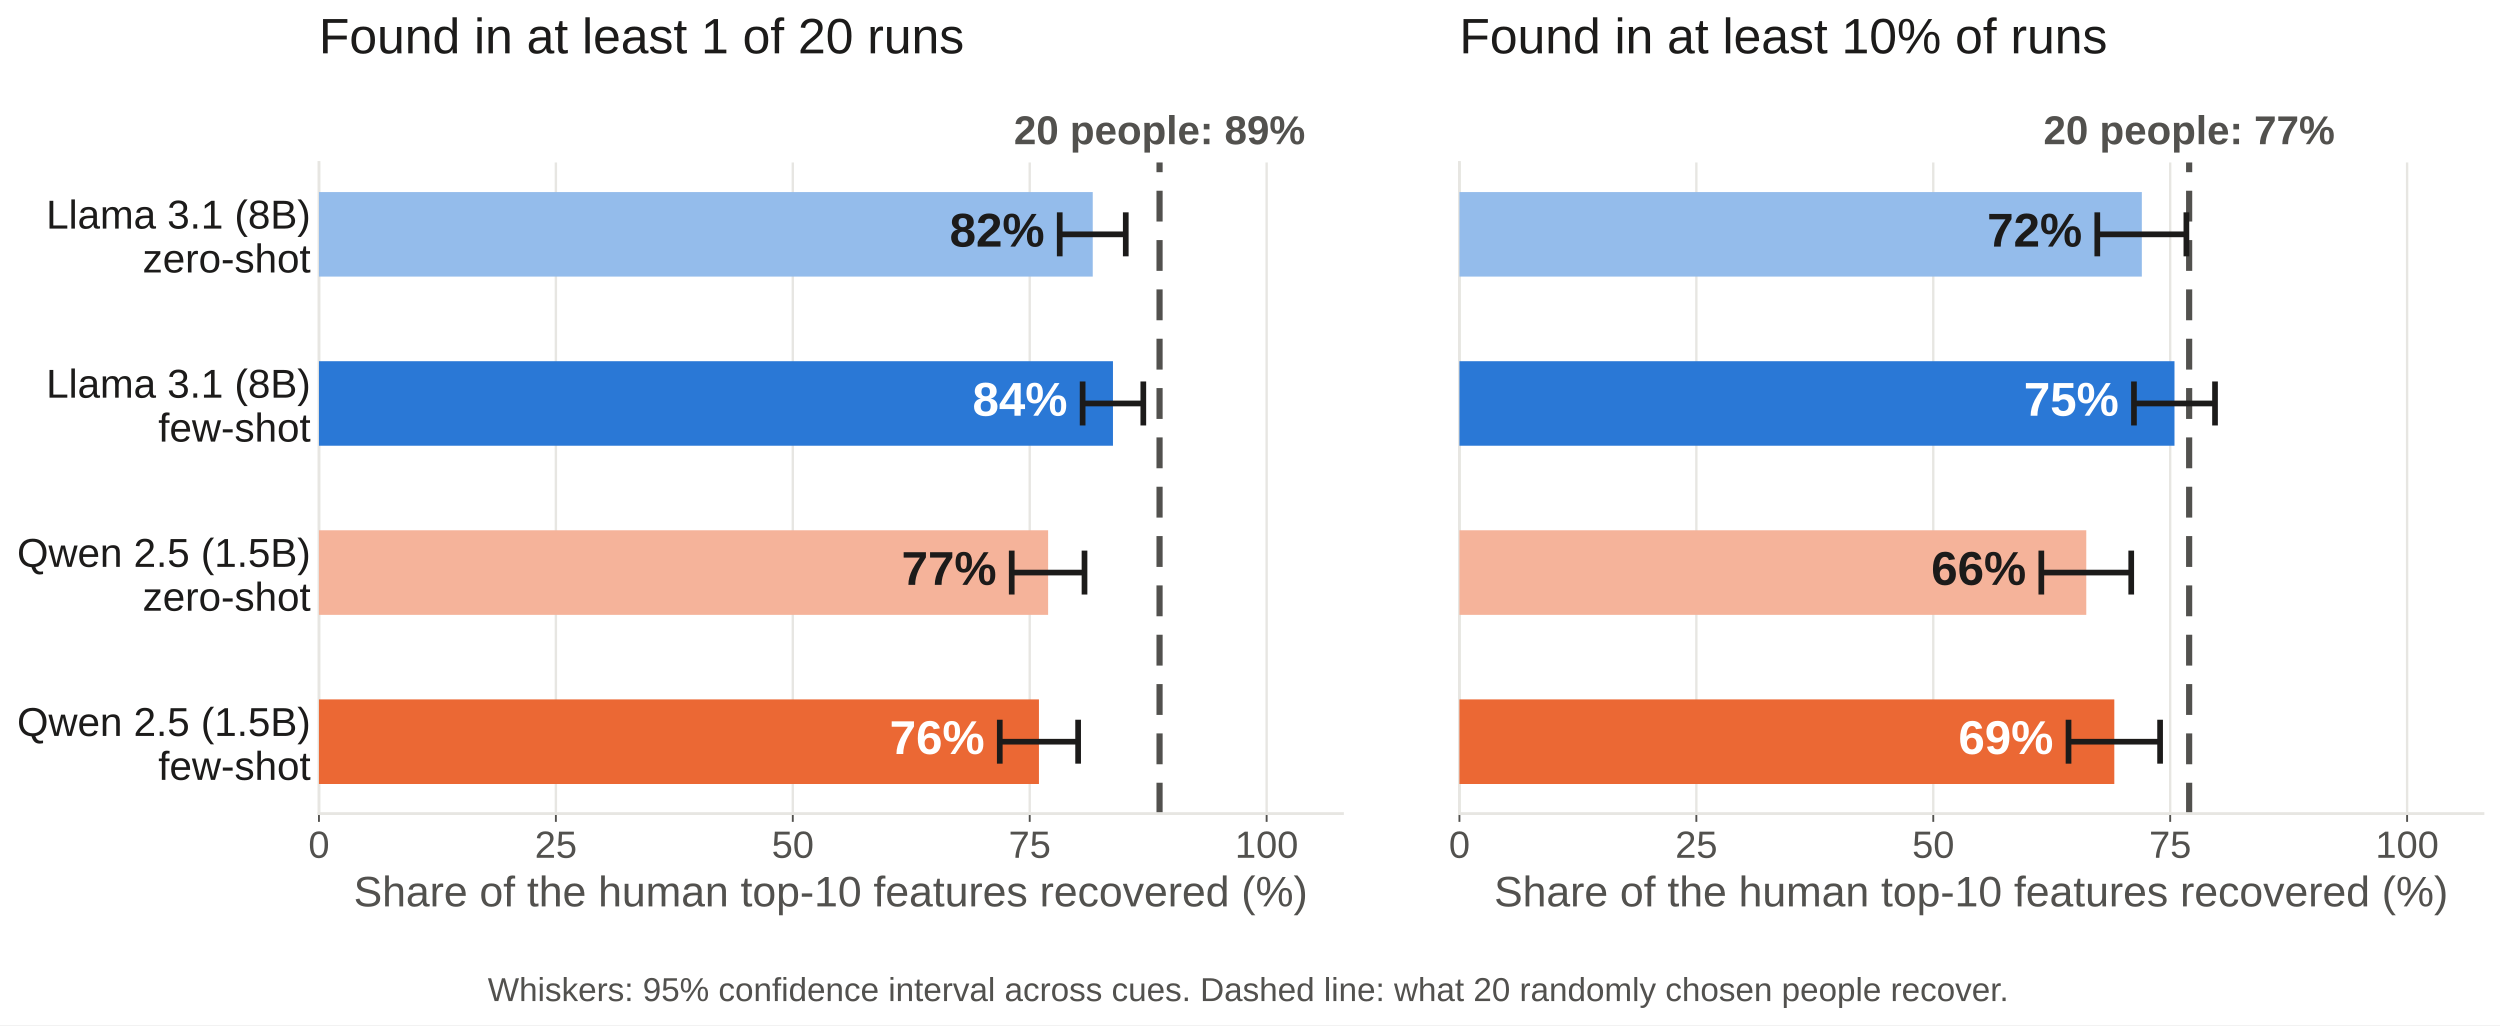
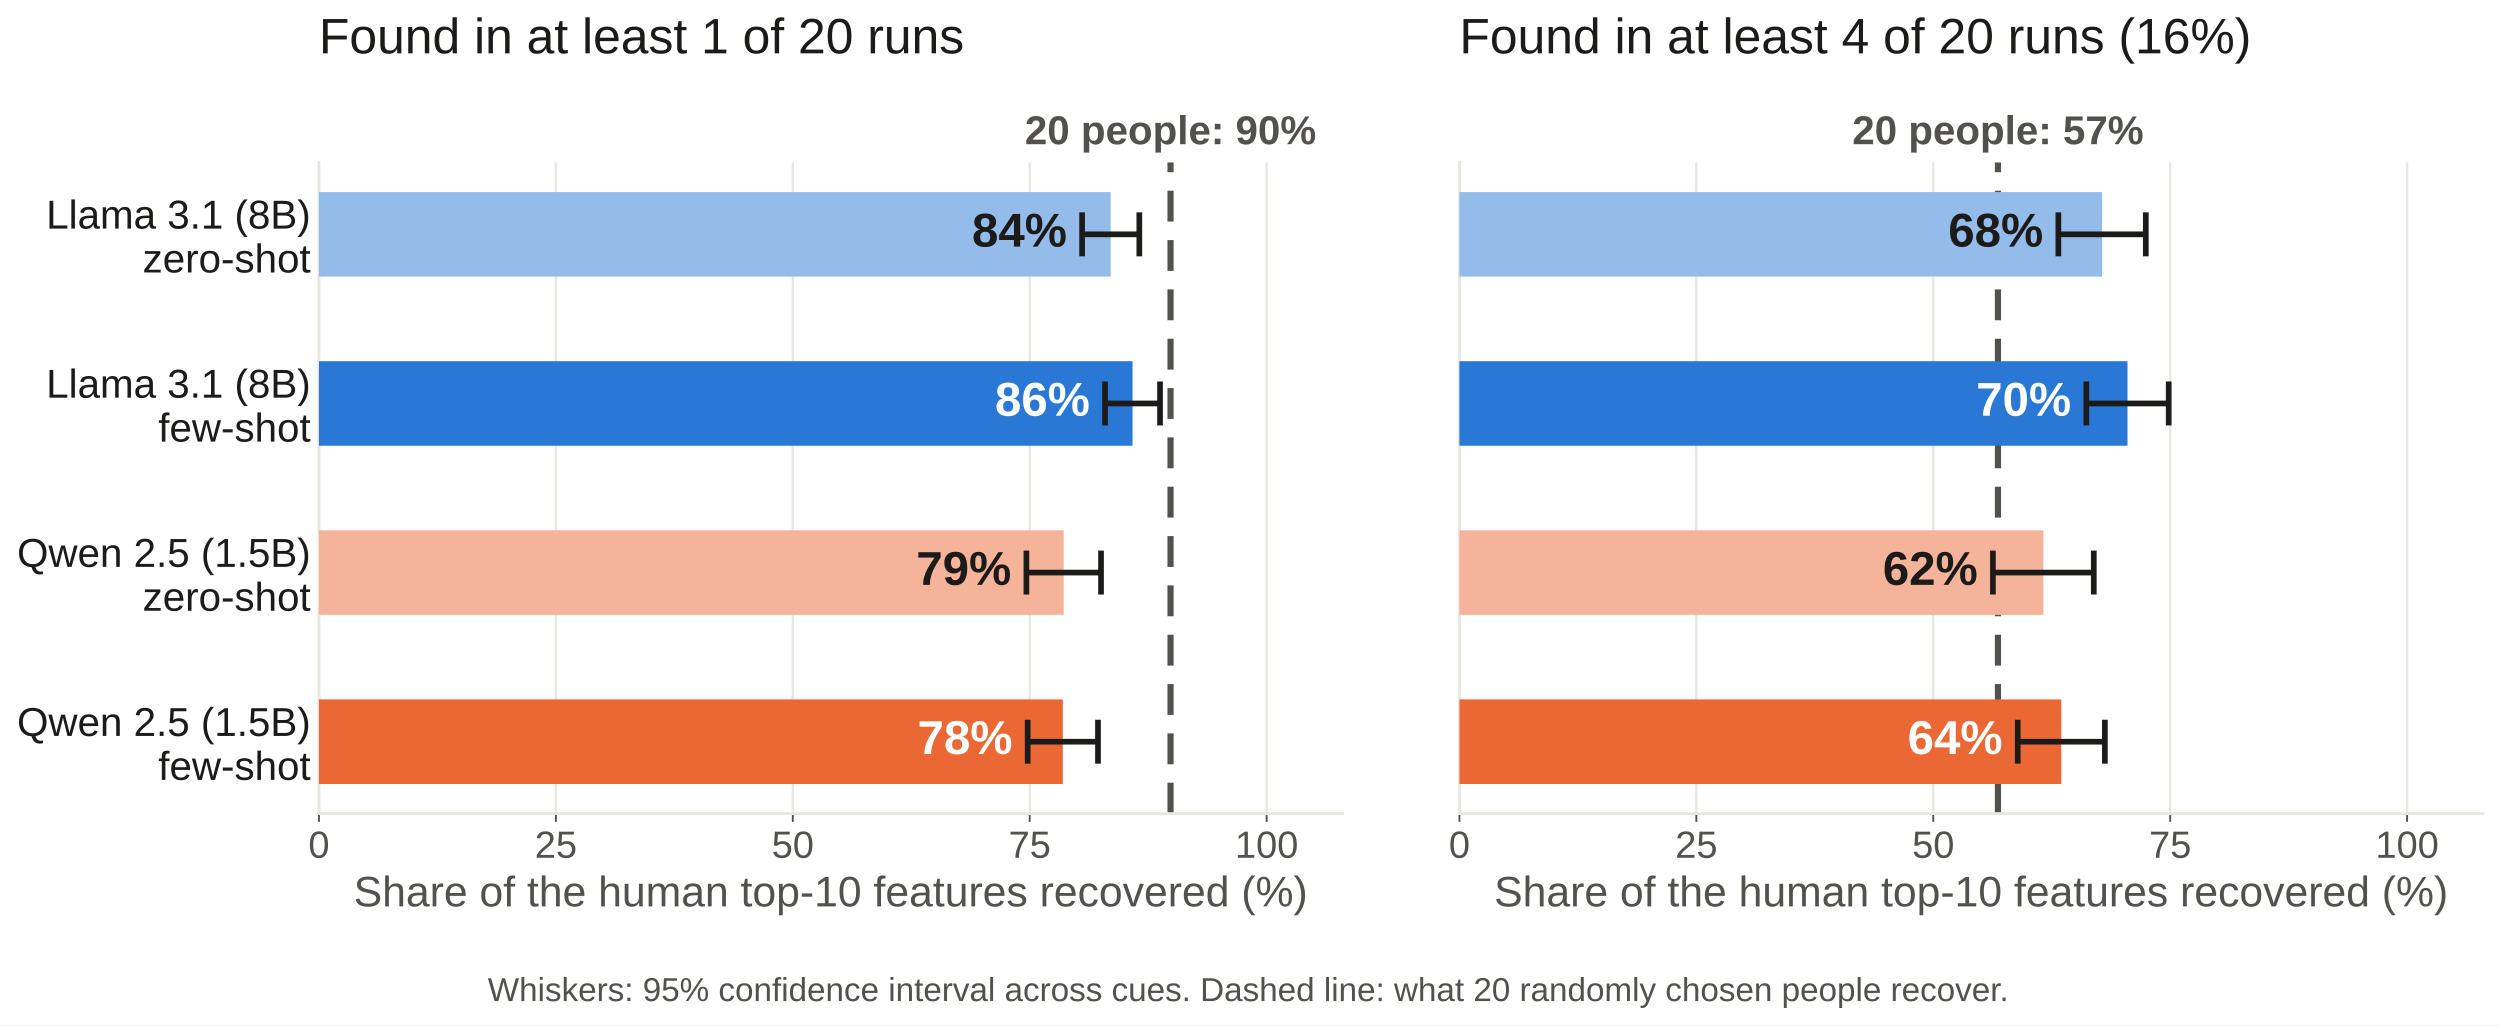
<svg xmlns="http://www.w3.org/2000/svg" xmlns:xlink="http://www.w3.org/1999/xlink" width="1054.013pt" height="432.211pt" viewBox="0 0 1054.013 432.211" version="1.1">
  <defs>
    <style type="text/css">*{stroke-linejoin: round; stroke-linecap: butt}</style>
  </defs>
  <g id="figure_1">
    <g id="patch_1">
      <path d="M 0 432.211  L 1054.013 432.211  L 1054.013 0  L 0 0  z " style="fill: #ffffff" />
    </g>
    <g id="axes_1">
      <g id="patch_2">
        <path d="M 134.473 343.012  L 565.983 343.012  L 565.983 68.489  L 134.473 68.489  z " style="fill: #ffffff" />
      </g>
      <g id="matplotlib.axis_1">
        <g id="xtick_1">
          <g id="line2d_1">
-             <path d="M 134.473 343.012  L 134.473 68.489  " clip-path="url(#p942fa9eed7)" style="fill: none; stroke: #e7e6e2; stroke-linecap: square" />
+             <path d="M 134.473 343.012  L 134.473 68.489  " clip-path="url(#p3865e2a75f)" style="fill: none; stroke: #e7e6e2; stroke-linecap: square" />
          </g>
          <g id="line2d_2">
            <defs>
-               <path id="m3f8332ce1f" d="M 0 0  L 0 3.5  " style="stroke: #52514e; stroke-width: 0.8" />
+               <path id="m032ca420cb" d="M 0 0  L 0 3.5  " style="stroke: #52514e; stroke-width: 0.8" />
            </defs>
            <g>
-               <use xlink:href="#m3f8332ce1f" x="134.473" y="343.012" style="fill: #52514e; stroke: #52514e; stroke-width: 0.8" />
+               <use xlink:href="#m032ca420cb" x="134.473" y="343.012" style="fill: #52514e; stroke: #52514e; stroke-width: 0.8" />
            </g>
          </g>
          <g id="text_1">
            <text style="font-size: 16px; font-family: 'Arial', 'Helvetica Neue', 'DejaVu Sans'; text-anchor: middle; fill: #52514e" x="134.473" y="361.66" transform="rotate(-0 134.4733 361.6602)">0</text>
          </g>
        </g>
        <g id="xtick_2">
          <g id="line2d_3">
-             <path d="M 234.36 343.012  L 234.36 68.489  " clip-path="url(#p942fa9eed7)" style="fill: none; stroke: #e7e6e2; stroke-linecap: square" />
+             <path d="M 234.36 343.012  L 234.36 68.489  " clip-path="url(#p3865e2a75f)" style="fill: none; stroke: #e7e6e2; stroke-linecap: square" />
          </g>
          <g id="line2d_4">
            <g>
-               <use xlink:href="#m3f8332ce1f" x="234.36" y="343.012" style="fill: #52514e; stroke: #52514e; stroke-width: 0.8" />
+               <use xlink:href="#m032ca420cb" x="234.36" y="343.012" style="fill: #52514e; stroke: #52514e; stroke-width: 0.8" />
            </g>
          </g>
          <g id="text_2">
            <text style="font-size: 16px; font-family: 'Arial', 'Helvetica Neue', 'DejaVu Sans'; text-anchor: middle; fill: #52514e" x="234.36" y="361.66" transform="rotate(-0 234.3599 361.6602)">25</text>
          </g>
        </g>
        <g id="xtick_3">
          <g id="line2d_5">
-             <path d="M 334.246 343.012  L 334.246 68.489  " clip-path="url(#p942fa9eed7)" style="fill: none; stroke: #e7e6e2; stroke-linecap: square" />
+             <path d="M 334.246 343.012  L 334.246 68.489  " clip-path="url(#p3865e2a75f)" style="fill: none; stroke: #e7e6e2; stroke-linecap: square" />
          </g>
          <g id="line2d_6">
            <g>
-               <use xlink:href="#m3f8332ce1f" x="334.246" y="343.012" style="fill: #52514e; stroke: #52514e; stroke-width: 0.8" />
+               <use xlink:href="#m032ca420cb" x="334.246" y="343.012" style="fill: #52514e; stroke: #52514e; stroke-width: 0.8" />
            </g>
          </g>
          <g id="text_3">
            <text style="font-size: 16px; font-family: 'Arial', 'Helvetica Neue', 'DejaVu Sans'; text-anchor: middle; fill: #52514e" x="334.246" y="361.66" transform="rotate(-0 334.2464 361.6602)">50</text>
          </g>
        </g>
        <g id="xtick_4">
          <g id="line2d_7">
-             <path d="M 434.133 343.012  L 434.133 68.489  " clip-path="url(#p942fa9eed7)" style="fill: none; stroke: #e7e6e2; stroke-linecap: square" />
+             <path d="M 434.133 343.012  L 434.133 68.489  " clip-path="url(#p3865e2a75f)" style="fill: none; stroke: #e7e6e2; stroke-linecap: square" />
          </g>
          <g id="line2d_8">
            <g>
-               <use xlink:href="#m3f8332ce1f" x="434.133" y="343.012" style="fill: #52514e; stroke: #52514e; stroke-width: 0.8" />
+               <use xlink:href="#m032ca420cb" x="434.133" y="343.012" style="fill: #52514e; stroke: #52514e; stroke-width: 0.8" />
            </g>
          </g>
          <g id="text_4">
            <text style="font-size: 16px; font-family: 'Arial', 'Helvetica Neue', 'DejaVu Sans'; text-anchor: middle; fill: #52514e" x="434.133" y="361.66" transform="rotate(-0 434.133 361.6602)">75</text>
          </g>
        </g>
        <g id="xtick_5">
          <g id="line2d_9">
-             <path d="M 534.02 343.012  L 534.02 68.489  " clip-path="url(#p942fa9eed7)" style="fill: none; stroke: #e7e6e2; stroke-linecap: square" />
+             <path d="M 534.02 343.012  L 534.02 68.489  " clip-path="url(#p3865e2a75f)" style="fill: none; stroke: #e7e6e2; stroke-linecap: square" />
          </g>
          <g id="line2d_10">
            <g>
-               <use xlink:href="#m3f8332ce1f" x="534.02" y="343.012" style="fill: #52514e; stroke: #52514e; stroke-width: 0.8" />
+               <use xlink:href="#m032ca420cb" x="534.02" y="343.012" style="fill: #52514e; stroke: #52514e; stroke-width: 0.8" />
            </g>
          </g>
          <g id="text_5">
            <text style="font-size: 16px; font-family: 'Arial', 'Helvetica Neue', 'DejaVu Sans'; text-anchor: middle; fill: #52514e" x="534.02" y="361.66" transform="rotate(-0 534.0196 361.6602)">100</text>
          </g>
        </g>
        <g id="text_6">
          <text style="font-size: 18px; font-family: 'Arial', 'Helvetica Neue', 'DejaVu Sans'; text-anchor: middle; fill: #52514e" x="350.228" y="382.132" transform="rotate(-0 350.2283 382.1319)">Share of the human top-10 features recovered (%)</text>
        </g>
      </g>
      <g id="matplotlib.axis_2">
        <g id="ytick_1">
          <g id="line2d_11" />
          <g id="text_7">
            <text style="font-size: 17px; font-family: 'Arial', 'Helvetica Neue', 'DejaVu Sans'; fill: #1c1b1a" transform="translate(19.48516 96.36702)">Llama 3.1 (8B)</text>
            <text style="font-size: 17px; font-family: 'Arial', 'Helvetica Neue', 'DejaVu Sans'; fill: #1c1b1a" transform="translate(60.11516 114.8698)">zero-shot</text>
          </g>
        </g>
        <g id="ytick_2">
          <g id="line2d_12" />
          <g id="text_8">
            <text style="font-size: 17px; font-family: 'Arial', 'Helvetica Neue', 'DejaVu Sans'; fill: #1c1b1a" transform="translate(19.48516 167.6718)">Llama 3.1 (8B)</text>
            <text style="font-size: 17px; font-family: 'Arial', 'Helvetica Neue', 'DejaVu Sans'; fill: #1c1b1a" transform="translate(66.72922 186.1745)">few-shot</text>
          </g>
        </g>
        <g id="ytick_3">
          <g id="line2d_13" />
          <g id="text_9">
            <text style="font-size: 17px; font-family: 'Arial', 'Helvetica Neue', 'DejaVu Sans'; fill: #1c1b1a" transform="translate(7.2 238.9813)">Qwen 2.5 (1.5B)</text>
            <text style="font-size: 17px; font-family: 'Arial', 'Helvetica Neue', 'DejaVu Sans'; fill: #1c1b1a" transform="translate(60.11516 257.4841)">zero-shot</text>
          </g>
        </g>
        <g id="ytick_4">
          <g id="line2d_14" />
          <g id="text_10">
            <text style="font-size: 17px; font-family: 'Arial', 'Helvetica Neue', 'DejaVu Sans'; fill: #1c1b1a" transform="translate(7.2 310.286)">Qwen 2.5 (1.5B)</text>
            <text style="font-size: 17px; font-family: 'Arial', 'Helvetica Neue', 'DejaVu Sans'; fill: #1c1b1a" transform="translate(66.72922 328.7888)">few-shot</text>
          </g>
        </g>
      </g>
      <g id="line2d_15">
-         <path d="M 488.874 343.012  L 488.874 68.489  " clip-path="url(#p942fa9eed7)" style="fill: none; stroke-dasharray: 13,7.8; stroke-dashoffset: 0; stroke: #52514e; stroke-width: 2.6" />
+         <path d="M 493.504 343.012  L 493.504 68.489  " clip-path="url(#p3865e2a75f)" style="fill: none; stroke-dasharray: 13,7.8; stroke-dashoffset: 0; stroke: #52514e; stroke-width: 2.6" />
      </g>
      <g id="patch_3">
        <path d="M 134.473 343.012  L 134.473 68.489  " style="fill: none; stroke: #e7e6e2; stroke-width: 1.2; stroke-linejoin: miter; stroke-linecap: square" />
      </g>
      <g id="patch_4">
        <path d="M 134.473 343.012  L 565.983 343.012  " style="fill: none; stroke: #e7e6e2; stroke-width: 1.2; stroke-linejoin: miter; stroke-linecap: square" />
      </g>
      <g id="patch_5">
-         <path d="M 134.473 116.619  L 460.709 116.619  L 460.709 80.967  L 134.473 80.967  z " clip-path="url(#p942fa9eed7)" style="fill: #94bceb" />
+         <path d="M 134.473 116.619  L 468.28 116.619  L 468.28 80.967  L 134.473 80.967  z " clip-path="url(#p3865e2a75f)" style="fill: #94bceb" />
      </g>
      <g id="patch_6">
-         <path d="M 134.473 187.924  L 469.233 187.924  L 469.233 152.272  L 134.473 152.272  z " clip-path="url(#p942fa9eed7)" style="fill: #2a78d6" />
+         <path d="M 134.473 187.924  L 477.485 187.924  L 477.485 152.272  L 134.473 152.272  z " clip-path="url(#p3865e2a75f)" style="fill: #2a78d6" />
      </g>
      <g id="patch_7">
-         <path d="M 134.473 259.229  L 441.892 259.229  L 441.892 223.576  L 134.473 223.576  z " clip-path="url(#p942fa9eed7)" style="fill: #f5b39a" />
+         <path d="M 134.473 259.229  L 448.468 259.229  L 448.468 223.576  L 134.473 223.576  z " clip-path="url(#p3865e2a75f)" style="fill: #f5b39a" />
      </g>
      <g id="patch_8">
-         <path d="M 134.473 330.533  L 438.027 330.533  L 438.027 294.881  L 134.473 294.881  z " clip-path="url(#p942fa9eed7)" style="fill: #eb6834" />
+         <path d="M 134.473 330.533  L 448.093 330.533  L 448.093 294.881  L 134.473 294.881  z " clip-path="url(#p3865e2a75f)" style="fill: #eb6834" />
      </g>
      <g id="text_11">
-         <text style="font-weight: 700; font-size: 17px; font-family: 'Arial', 'Helvetica Neue', 'DejaVu Sans'; text-anchor: middle; fill: #52514e" x="488.874" y="60.793" transform="rotate(-0 488.8736 60.79309)">20 people: 89%</text>
+         <text style="font-weight: 700; font-size: 17px; font-family: 'Arial', 'Helvetica Neue', 'DejaVu Sans'; text-anchor: middle; fill: #52514e" x="493.504" y="60.793" transform="rotate(-0 493.504 60.79309)">20 people: 90%</text>
      </g>
      <g id="text_12">
        <text style="font-size: 21px; font-family: 'Arial', 'Helvetica Neue', 'DejaVu Sans'; text-anchor: start; fill: #1c1b1a" x="134.473" y="22.489" transform="rotate(-0 134.4733 22.48857)">Found in at least 1 of 20 runs</text>
      </g>
      <g id="line2d_16">
-         <path d="M 446.789 98.793  L 474.628 98.793  " clip-path="url(#p942fa9eed7)" style="fill: none; stroke: #1c1b1a; stroke-width: 2.4" />
+         <path d="M 456.219 98.793  L 480.342 98.793  " clip-path="url(#p3865e2a75f)" style="fill: none; stroke: #1c1b1a; stroke-width: 2.4" />
      </g>
      <g id="LineCollection_1">
-         <path d="M 446.789 108.063  L 446.789 89.523  " clip-path="url(#p942fa9eed7)" style="fill: none; stroke: #1c1b1a; stroke-width: 2.4" />
-         <path d="M 474.628 108.063  L 474.628 89.523  " clip-path="url(#p942fa9eed7)" style="fill: none; stroke: #1c1b1a; stroke-width: 2.4" />
+         <path d="M 456.219 108.063  L 456.219 89.523  " clip-path="url(#p3865e2a75f)" style="fill: none; stroke: #1c1b1a; stroke-width: 2.4" />
+         <path d="M 480.342 108.063  L 480.342 89.523  " clip-path="url(#p3865e2a75f)" style="fill: none; stroke: #1c1b1a; stroke-width: 2.4" />
      </g>
      <g id="line2d_17">
-         <path d="M 456.442 170.098  L 482.024 170.098  " clip-path="url(#p942fa9eed7)" style="fill: none; stroke: #1c1b1a; stroke-width: 2.4" />
+         <path d="M 465.895 170.098  L 489.075 170.098  " clip-path="url(#p3865e2a75f)" style="fill: none; stroke: #1c1b1a; stroke-width: 2.4" />
      </g>
      <g id="LineCollection_2">
-         <path d="M 456.442 179.367  L 456.442 160.828  " clip-path="url(#p942fa9eed7)" style="fill: none; stroke: #1c1b1a; stroke-width: 2.4" />
-         <path d="M 482.024 179.367  L 482.024 160.828  " clip-path="url(#p942fa9eed7)" style="fill: none; stroke: #1c1b1a; stroke-width: 2.4" />
+         <path d="M 465.895 179.367  L 465.895 160.828  " clip-path="url(#p3865e2a75f)" style="fill: none; stroke: #1c1b1a; stroke-width: 2.4" />
+         <path d="M 489.075 179.367  L 489.075 160.828  " clip-path="url(#p3865e2a75f)" style="fill: none; stroke: #1c1b1a; stroke-width: 2.4" />
      </g>
      <g id="line2d_18">
-         <path d="M 426.549 241.403  L 457.234 241.403  " clip-path="url(#p942fa9eed7)" style="fill: none; stroke: #1c1b1a; stroke-width: 2.4" />
+         <path d="M 432.739 241.403  L 464.196 241.403  " clip-path="url(#p3865e2a75f)" style="fill: none; stroke: #1c1b1a; stroke-width: 2.4" />
      </g>
      <g id="LineCollection_3">
-         <path d="M 426.549 250.672  L 426.549 232.133  " clip-path="url(#p942fa9eed7)" style="fill: none; stroke: #1c1b1a; stroke-width: 2.4" />
-         <path d="M 457.234 250.672  L 457.234 232.133  " clip-path="url(#p942fa9eed7)" style="fill: none; stroke: #1c1b1a; stroke-width: 2.4" />
+         <path d="M 432.739 250.672  L 432.739 232.133  " clip-path="url(#p3865e2a75f)" style="fill: none; stroke: #1c1b1a; stroke-width: 2.4" />
+         <path d="M 464.196 250.672  L 464.196 232.133  " clip-path="url(#p3865e2a75f)" style="fill: none; stroke: #1c1b1a; stroke-width: 2.4" />
      </g>
      <g id="line2d_19">
-         <path d="M 421.511 312.707  L 454.543 312.707  " clip-path="url(#p942fa9eed7)" style="fill: none; stroke: #1c1b1a; stroke-width: 2.4" />
+         <path d="M 433.27 312.707  L 462.915 312.707  " clip-path="url(#p3865e2a75f)" style="fill: none; stroke: #1c1b1a; stroke-width: 2.4" />
      </g>
      <g id="LineCollection_4">
-         <path d="M 421.511 321.977  L 421.511 303.438  " clip-path="url(#p942fa9eed7)" style="fill: none; stroke: #1c1b1a; stroke-width: 2.4" />
-         <path d="M 454.543 321.977  L 454.543 303.438  " clip-path="url(#p942fa9eed7)" style="fill: none; stroke: #1c1b1a; stroke-width: 2.4" />
+         <path d="M 433.27 321.977  L 433.27 303.438  " clip-path="url(#p3865e2a75f)" style="fill: none; stroke: #1c1b1a; stroke-width: 2.4" />
+         <path d="M 462.915 321.977  L 462.915 303.438  " clip-path="url(#p3865e2a75f)" style="fill: none; stroke: #1c1b1a; stroke-width: 2.4" />
      </g>
      <g id="text_13">
-         <text style="font-weight: 700; font-size: 20px; font-family: 'Arial', 'Helvetica Neue', 'DejaVu Sans'; text-anchor: end; fill: #1c1b1a" x="440.397" y="103.969" transform="rotate(-0 440.3967 103.9689)">82%</text>
+         <text style="font-weight: 700; font-size: 20px; font-family: 'Arial', 'Helvetica Neue', 'DejaVu Sans'; text-anchor: end; fill: #1c1b1a" x="449.826" y="103.969" transform="rotate(-0 449.826 103.9689)">84%</text>
      </g>
      <g id="text_14">
-         <text style="font-weight: 700; font-size: 20px; font-family: 'Arial', 'Helvetica Neue', 'DejaVu Sans'; text-anchor: end; fill: #ffffff" x="450.049" y="175.274" transform="rotate(-0 450.0488 175.2736)">84%</text>
+         <text style="font-weight: 700; font-size: 20px; font-family: 'Arial', 'Helvetica Neue', 'DejaVu Sans'; text-anchor: end; fill: #ffffff" x="459.503" y="175.274" transform="rotate(-0 459.5026 175.2736)">86%</text>
      </g>
      <g id="text_15">
-         <text style="font-weight: 700; font-size: 20px; font-family: 'Arial', 'Helvetica Neue', 'DejaVu Sans'; text-anchor: end; fill: #1c1b1a" x="420.156" y="246.578" transform="rotate(-0 420.1565 246.5783)">77%</text>
+         <text style="font-weight: 700; font-size: 20px; font-family: 'Arial', 'Helvetica Neue', 'DejaVu Sans'; text-anchor: end; fill: #1c1b1a" x="426.346" y="246.578" transform="rotate(-0 426.3463 246.5783)">79%</text>
      </g>
      <g id="text_16">
-         <text style="font-weight: 700; font-size: 20px; font-family: 'Arial', 'Helvetica Neue', 'DejaVu Sans'; text-anchor: end; fill: #ffffff" x="415.119" y="317.883" transform="rotate(-0 415.1186 317.8831)">76%</text>
+         <text style="font-weight: 700; font-size: 20px; font-family: 'Arial', 'Helvetica Neue', 'DejaVu Sans'; text-anchor: end; fill: #ffffff" x="426.878" y="317.883" transform="rotate(-0 426.8776 317.8831)">78%</text>
      </g>
    </g>
    <g id="axes_2">
      <g id="patch_9">
        <path d="M 615.303 343.012  L 1046.813 343.012  L 1046.813 68.489  L 615.303 68.489  z " style="fill: #ffffff" />
      </g>
      <g id="matplotlib.axis_3">
        <g id="xtick_6">
          <g id="line2d_20">
-             <path d="M 615.303 343.012  L 615.303 68.489  " clip-path="url(#pde6fd80439)" style="fill: none; stroke: #e7e6e2; stroke-linecap: square" />
+             <path d="M 615.303 343.012  L 615.303 68.489  " clip-path="url(#p310345858f)" style="fill: none; stroke: #e7e6e2; stroke-linecap: square" />
          </g>
          <g id="line2d_21">
            <g>
-               <use xlink:href="#m3f8332ce1f" x="615.303" y="343.012" style="fill: #52514e; stroke: #52514e; stroke-width: 0.8" />
+               <use xlink:href="#m032ca420cb" x="615.303" y="343.012" style="fill: #52514e; stroke: #52514e; stroke-width: 0.8" />
            </g>
          </g>
          <g id="text_17">
            <text style="font-size: 16px; font-family: 'Arial', 'Helvetica Neue', 'DejaVu Sans'; text-anchor: middle; fill: #52514e" x="615.303" y="361.66" transform="rotate(-0 615.3033 361.6602)">0</text>
          </g>
        </g>
        <g id="xtick_7">
          <g id="line2d_22">
-             <path d="M 715.19 343.012  L 715.19 68.489  " clip-path="url(#pde6fd80439)" style="fill: none; stroke: #e7e6e2; stroke-linecap: square" />
+             <path d="M 715.19 343.012  L 715.19 68.489  " clip-path="url(#p310345858f)" style="fill: none; stroke: #e7e6e2; stroke-linecap: square" />
          </g>
          <g id="line2d_23">
            <g>
-               <use xlink:href="#m3f8332ce1f" x="715.19" y="343.012" style="fill: #52514e; stroke: #52514e; stroke-width: 0.8" />
+               <use xlink:href="#m032ca420cb" x="715.19" y="343.012" style="fill: #52514e; stroke: #52514e; stroke-width: 0.8" />
            </g>
          </g>
          <g id="text_18">
            <text style="font-size: 16px; font-family: 'Arial', 'Helvetica Neue', 'DejaVu Sans'; text-anchor: middle; fill: #52514e" x="715.19" y="361.66" transform="rotate(-0 715.1899 361.6602)">25</text>
          </g>
        </g>
        <g id="xtick_8">
          <g id="line2d_24">
-             <path d="M 815.076 343.012  L 815.076 68.489  " clip-path="url(#pde6fd80439)" style="fill: none; stroke: #e7e6e2; stroke-linecap: square" />
+             <path d="M 815.076 343.012  L 815.076 68.489  " clip-path="url(#p310345858f)" style="fill: none; stroke: #e7e6e2; stroke-linecap: square" />
          </g>
          <g id="line2d_25">
            <g>
-               <use xlink:href="#m3f8332ce1f" x="815.076" y="343.012" style="fill: #52514e; stroke: #52514e; stroke-width: 0.8" />
+               <use xlink:href="#m032ca420cb" x="815.076" y="343.012" style="fill: #52514e; stroke: #52514e; stroke-width: 0.8" />
            </g>
          </g>
          <g id="text_19">
            <text style="font-size: 16px; font-family: 'Arial', 'Helvetica Neue', 'DejaVu Sans'; text-anchor: middle; fill: #52514e" x="815.076" y="361.66" transform="rotate(-0 815.0764 361.6602)">50</text>
          </g>
        </g>
        <g id="xtick_9">
          <g id="line2d_26">
-             <path d="M 914.963 343.012  L 914.963 68.489  " clip-path="url(#pde6fd80439)" style="fill: none; stroke: #e7e6e2; stroke-linecap: square" />
+             <path d="M 914.963 343.012  L 914.963 68.489  " clip-path="url(#p310345858f)" style="fill: none; stroke: #e7e6e2; stroke-linecap: square" />
          </g>
          <g id="line2d_27">
            <g>
-               <use xlink:href="#m3f8332ce1f" x="914.963" y="343.012" style="fill: #52514e; stroke: #52514e; stroke-width: 0.8" />
+               <use xlink:href="#m032ca420cb" x="914.963" y="343.012" style="fill: #52514e; stroke: #52514e; stroke-width: 0.8" />
            </g>
          </g>
          <g id="text_20">
            <text style="font-size: 16px; font-family: 'Arial', 'Helvetica Neue', 'DejaVu Sans'; text-anchor: middle; fill: #52514e" x="914.963" y="361.66" transform="rotate(-0 914.963 361.6602)">75</text>
          </g>
        </g>
        <g id="xtick_10">
          <g id="line2d_28">
-             <path d="M 1014.85 343.012  L 1014.85 68.489  " clip-path="url(#pde6fd80439)" style="fill: none; stroke: #e7e6e2; stroke-linecap: square" />
+             <path d="M 1014.85 343.012  L 1014.85 68.489  " clip-path="url(#p310345858f)" style="fill: none; stroke: #e7e6e2; stroke-linecap: square" />
          </g>
          <g id="line2d_29">
            <g>
-               <use xlink:href="#m3f8332ce1f" x="1014.85" y="343.012" style="fill: #52514e; stroke: #52514e; stroke-width: 0.8" />
+               <use xlink:href="#m032ca420cb" x="1014.85" y="343.012" style="fill: #52514e; stroke: #52514e; stroke-width: 0.8" />
            </g>
          </g>
          <g id="text_21">
            <text style="font-size: 16px; font-family: 'Arial', 'Helvetica Neue', 'DejaVu Sans'; text-anchor: middle; fill: #52514e" x="1014.85" y="361.66" transform="rotate(-0 1014.85 361.6602)">100</text>
          </g>
        </g>
        <g id="text_22">
          <text style="font-size: 18px; font-family: 'Arial', 'Helvetica Neue', 'DejaVu Sans'; text-anchor: middle; fill: #52514e" x="831.058" y="382.132" transform="rotate(-0 831.0583 382.1319)">Share of the human top-10 features recovered (%)</text>
        </g>
      </g>
      <g id="matplotlib.axis_4">
        <g id="ytick_5">
          <g id="line2d_30" />
        </g>
        <g id="ytick_6">
          <g id="line2d_31" />
        </g>
        <g id="ytick_7">
          <g id="line2d_32" />
        </g>
        <g id="ytick_8">
          <g id="line2d_33" />
        </g>
      </g>
      <g id="line2d_34">
-         <path d="M 922.955 343.012  L 922.955 68.489  " clip-path="url(#pde6fd80439)" style="fill: none; stroke-dasharray: 13,7.8; stroke-dashoffset: 0; stroke: #52514e; stroke-width: 2.6" />
+         <path d="M 842.342 343.012  L 842.342 68.489  " clip-path="url(#p310345858f)" style="fill: none; stroke-dasharray: 13,7.8; stroke-dashoffset: 0; stroke: #52514e; stroke-width: 2.6" />
      </g>
      <g id="patch_10">
        <path d="M 615.303 343.012  L 615.303 68.489  " style="fill: none; stroke: #e7e6e2; stroke-width: 1.2; stroke-linejoin: miter; stroke-linecap: square" />
      </g>
      <g id="patch_11">
        <path d="M 615.303 343.012  L 1046.813 343.012  " style="fill: none; stroke: #e7e6e2; stroke-width: 1.2; stroke-linejoin: miter; stroke-linecap: square" />
      </g>
      <g id="patch_12">
-         <path d="M 615.303 116.619  L 903.01 116.619  L 903.01 80.967  L 615.303 80.967  z " clip-path="url(#pde6fd80439)" style="fill: #94bceb" />
+         <path d="M 615.303 116.619  L 886.247 116.619  L 886.247 80.967  L 615.303 80.967  z " clip-path="url(#p310345858f)" style="fill: #94bceb" />
      </g>
      <g id="patch_13">
-         <path d="M 615.303 187.924  L 916.774 187.924  L 916.774 152.272  L 615.303 152.272  z " clip-path="url(#pde6fd80439)" style="fill: #2a78d6" />
+         <path d="M 615.303 187.924  L 896.967 187.924  L 896.967 152.272  L 615.303 152.272  z " clip-path="url(#p310345858f)" style="fill: #2a78d6" />
      </g>
      <g id="patch_14">
-         <path d="M 615.303 259.229  L 879.586 259.229  L 879.586 223.576  L 615.303 223.576  z " clip-path="url(#pde6fd80439)" style="fill: #f5b39a" />
+         <path d="M 615.303 259.229  L 861.489 259.229  L 861.489 223.576  L 615.303 223.576  z " clip-path="url(#p310345858f)" style="fill: #f5b39a" />
      </g>
      <g id="patch_15">
-         <path d="M 615.303 330.533  L 891.403 330.533  L 891.403 294.881  L 615.303 294.881  z " clip-path="url(#pde6fd80439)" style="fill: #eb6834" />
+         <path d="M 615.303 330.533  L 869.054 330.533  L 869.054 294.881  L 615.303 294.881  z " clip-path="url(#p310345858f)" style="fill: #eb6834" />
      </g>
      <g id="text_23">
-         <text style="font-weight: 700; font-size: 17px; font-family: 'Arial', 'Helvetica Neue', 'DejaVu Sans'; text-anchor: middle; fill: #52514e" x="922.955" y="60.793" transform="rotate(-0 922.955 60.79309)">20 people: 77%</text>
+         <text style="font-weight: 700; font-size: 17px; font-family: 'Arial', 'Helvetica Neue', 'DejaVu Sans'; text-anchor: middle; fill: #52514e" x="842.342" y="60.793" transform="rotate(-0 842.3421 60.79309)">20 people: 57%</text>
      </g>
      <g id="text_24">
-         <text style="font-size: 21px; font-family: 'Arial', 'Helvetica Neue', 'DejaVu Sans'; text-anchor: start; fill: #1c1b1a" x="615.303" y="22.489" transform="rotate(-0 615.3033 22.48857)">Found in at least 10% of runs</text>
+         <text style="font-size: 21px; font-family: 'Arial', 'Helvetica Neue', 'DejaVu Sans'; text-anchor: start; fill: #1c1b1a" x="615.303" y="22.489" transform="rotate(-0 615.3033 22.48857)">Found in at least 4 of 20 runs (16%)</text>
      </g>
      <g id="line2d_35">
-         <path d="M 884.229 98.793  L 921.791 98.793  " clip-path="url(#pde6fd80439)" style="fill: none; stroke: #1c1b1a; stroke-width: 2.4" />
+         <path d="M 867.815 98.793  L 904.68 98.793  " clip-path="url(#p310345858f)" style="fill: none; stroke: #1c1b1a; stroke-width: 2.4" />
      </g>
      <g id="LineCollection_5">
-         <path d="M 884.229 108.063  L 884.229 89.523  " clip-path="url(#pde6fd80439)" style="fill: none; stroke: #1c1b1a; stroke-width: 2.4" />
-         <path d="M 921.791 108.063  L 921.791 89.523  " clip-path="url(#pde6fd80439)" style="fill: none; stroke: #1c1b1a; stroke-width: 2.4" />
+         <path d="M 867.815 108.063  L 867.815 89.523  " clip-path="url(#p310345858f)" style="fill: none; stroke: #1c1b1a; stroke-width: 2.4" />
+         <path d="M 904.68 108.063  L 904.68 89.523  " clip-path="url(#p310345858f)" style="fill: none; stroke: #1c1b1a; stroke-width: 2.4" />
      </g>
      <g id="line2d_36">
-         <path d="M 899.686 170.098  L 933.863 170.098  " clip-path="url(#pde6fd80439)" style="fill: none; stroke: #1c1b1a; stroke-width: 2.4" />
+         <path d="M 879.6 170.098  L 914.334 170.098  " clip-path="url(#p310345858f)" style="fill: none; stroke: #1c1b1a; stroke-width: 2.4" />
      </g>
      <g id="LineCollection_6">
-         <path d="M 899.686 179.367  L 899.686 160.828  " clip-path="url(#pde6fd80439)" style="fill: none; stroke: #1c1b1a; stroke-width: 2.4" />
-         <path d="M 933.863 179.367  L 933.863 160.828  " clip-path="url(#pde6fd80439)" style="fill: none; stroke: #1c1b1a; stroke-width: 2.4" />
+         <path d="M 879.6 179.367  L 879.6 160.828  " clip-path="url(#p310345858f)" style="fill: none; stroke: #1c1b1a; stroke-width: 2.4" />
+         <path d="M 914.334 179.367  L 914.334 160.828  " clip-path="url(#p310345858f)" style="fill: none; stroke: #1c1b1a; stroke-width: 2.4" />
      </g>
      <g id="line2d_37">
-         <path d="M 860.635 241.403  L 898.538 241.403  " clip-path="url(#pde6fd80439)" style="fill: none; stroke: #1c1b1a; stroke-width: 2.4" />
+         <path d="M 840.222 241.403  L 882.756 241.403  " clip-path="url(#p310345858f)" style="fill: none; stroke: #1c1b1a; stroke-width: 2.4" />
      </g>
      <g id="LineCollection_7">
-         <path d="M 860.635 250.672  L 860.635 232.133  " clip-path="url(#pde6fd80439)" style="fill: none; stroke: #1c1b1a; stroke-width: 2.4" />
-         <path d="M 898.538 250.672  L 898.538 232.133  " clip-path="url(#pde6fd80439)" style="fill: none; stroke: #1c1b1a; stroke-width: 2.4" />
+         <path d="M 840.222 250.672  L 840.222 232.133  " clip-path="url(#p310345858f)" style="fill: none; stroke: #1c1b1a; stroke-width: 2.4" />
+         <path d="M 882.756 250.672  L 882.756 232.133  " clip-path="url(#p310345858f)" style="fill: none; stroke: #1c1b1a; stroke-width: 2.4" />
      </g>
      <g id="line2d_38">
-         <path d="M 872.099 312.707  L 910.707 312.707  " clip-path="url(#pde6fd80439)" style="fill: none; stroke: #1c1b1a; stroke-width: 2.4" />
+         <path d="M 850.685 312.707  L 887.424 312.707  " clip-path="url(#p310345858f)" style="fill: none; stroke: #1c1b1a; stroke-width: 2.4" />
      </g>
      <g id="LineCollection_8">
-         <path d="M 872.099 321.977  L 872.099 303.438  " clip-path="url(#pde6fd80439)" style="fill: none; stroke: #1c1b1a; stroke-width: 2.4" />
-         <path d="M 910.707 321.977  L 910.707 303.438  " clip-path="url(#pde6fd80439)" style="fill: none; stroke: #1c1b1a; stroke-width: 2.4" />
+         <path d="M 850.685 321.977  L 850.685 303.438  " clip-path="url(#p310345858f)" style="fill: none; stroke: #1c1b1a; stroke-width: 2.4" />
+         <path d="M 887.424 321.977  L 887.424 303.438  " clip-path="url(#p310345858f)" style="fill: none; stroke: #1c1b1a; stroke-width: 2.4" />
      </g>
      <g id="text_25">
-         <text style="font-weight: 700; font-size: 20px; font-family: 'Arial', 'Helvetica Neue', 'DejaVu Sans'; text-anchor: end; fill: #1c1b1a" x="877.836" y="103.969" transform="rotate(-0 877.8361 103.9689)">72%</text>
+         <text style="font-weight: 700; font-size: 20px; font-family: 'Arial', 'Helvetica Neue', 'DejaVu Sans'; text-anchor: end; fill: #1c1b1a" x="861.422" y="103.969" transform="rotate(-0 861.4222 103.9689)">68%</text>
      </g>
      <g id="text_26">
-         <text style="font-weight: 700; font-size: 20px; font-family: 'Arial', 'Helvetica Neue', 'DejaVu Sans'; text-anchor: end; fill: #ffffff" x="893.293" y="175.274" transform="rotate(-0 893.2929 175.2736)">75%</text>
+         <text style="font-weight: 700; font-size: 20px; font-family: 'Arial', 'Helvetica Neue', 'DejaVu Sans'; text-anchor: end; fill: #ffffff" x="873.207" y="175.274" transform="rotate(-0 873.2068 175.2736)">70%</text>
      </g>
      <g id="text_27">
-         <text style="font-weight: 700; font-size: 20px; font-family: 'Arial', 'Helvetica Neue', 'DejaVu Sans'; text-anchor: end; fill: #1c1b1a" x="854.242" y="246.578" transform="rotate(-0 854.2419 246.5783)">66%</text>
+         <text style="font-weight: 700; font-size: 20px; font-family: 'Arial', 'Helvetica Neue', 'DejaVu Sans'; text-anchor: end; fill: #1c1b1a" x="833.829" y="246.578" transform="rotate(-0 833.8292 246.5783)">62%</text>
      </g>
      <g id="text_28">
-         <text style="font-weight: 700; font-size: 20px; font-family: 'Arial', 'Helvetica Neue', 'DejaVu Sans'; text-anchor: end; fill: #ffffff" x="865.706" y="317.883" transform="rotate(-0 865.7061 317.8831)">69%</text>
+         <text style="font-weight: 700; font-size: 20px; font-family: 'Arial', 'Helvetica Neue', 'DejaVu Sans'; text-anchor: end; fill: #ffffff" x="844.292" y="317.883" transform="rotate(-0 844.292 317.8831)">64%</text>
      </g>
    </g>
    <g id="text_29">
      <text style="font-size: 14px; font-family: 'Arial', 'Helvetica Neue', 'DejaVu Sans'; text-anchor: middle; fill: #52514e" x="526.253" y="422.064" transform="rotate(-0 526.2533 422.064)">Whiskers: 95% confidence interval across cues. Dashed line: what 20 randomly chosen people recover.</text>
    </g>
  </g>
  <defs>
-     <clipPath id="p942fa9eed7">
+     <clipPath id="p3865e2a75f">
      <rect x="134.473" y="68.489" width="431.51" height="274.523" />
    </clipPath>
-     <clipPath id="pde6fd80439">
+     <clipPath id="p310345858f">
      <rect x="615.303" y="68.489" width="431.51" height="274.523" />
    </clipPath>
  </defs>
</svg>
